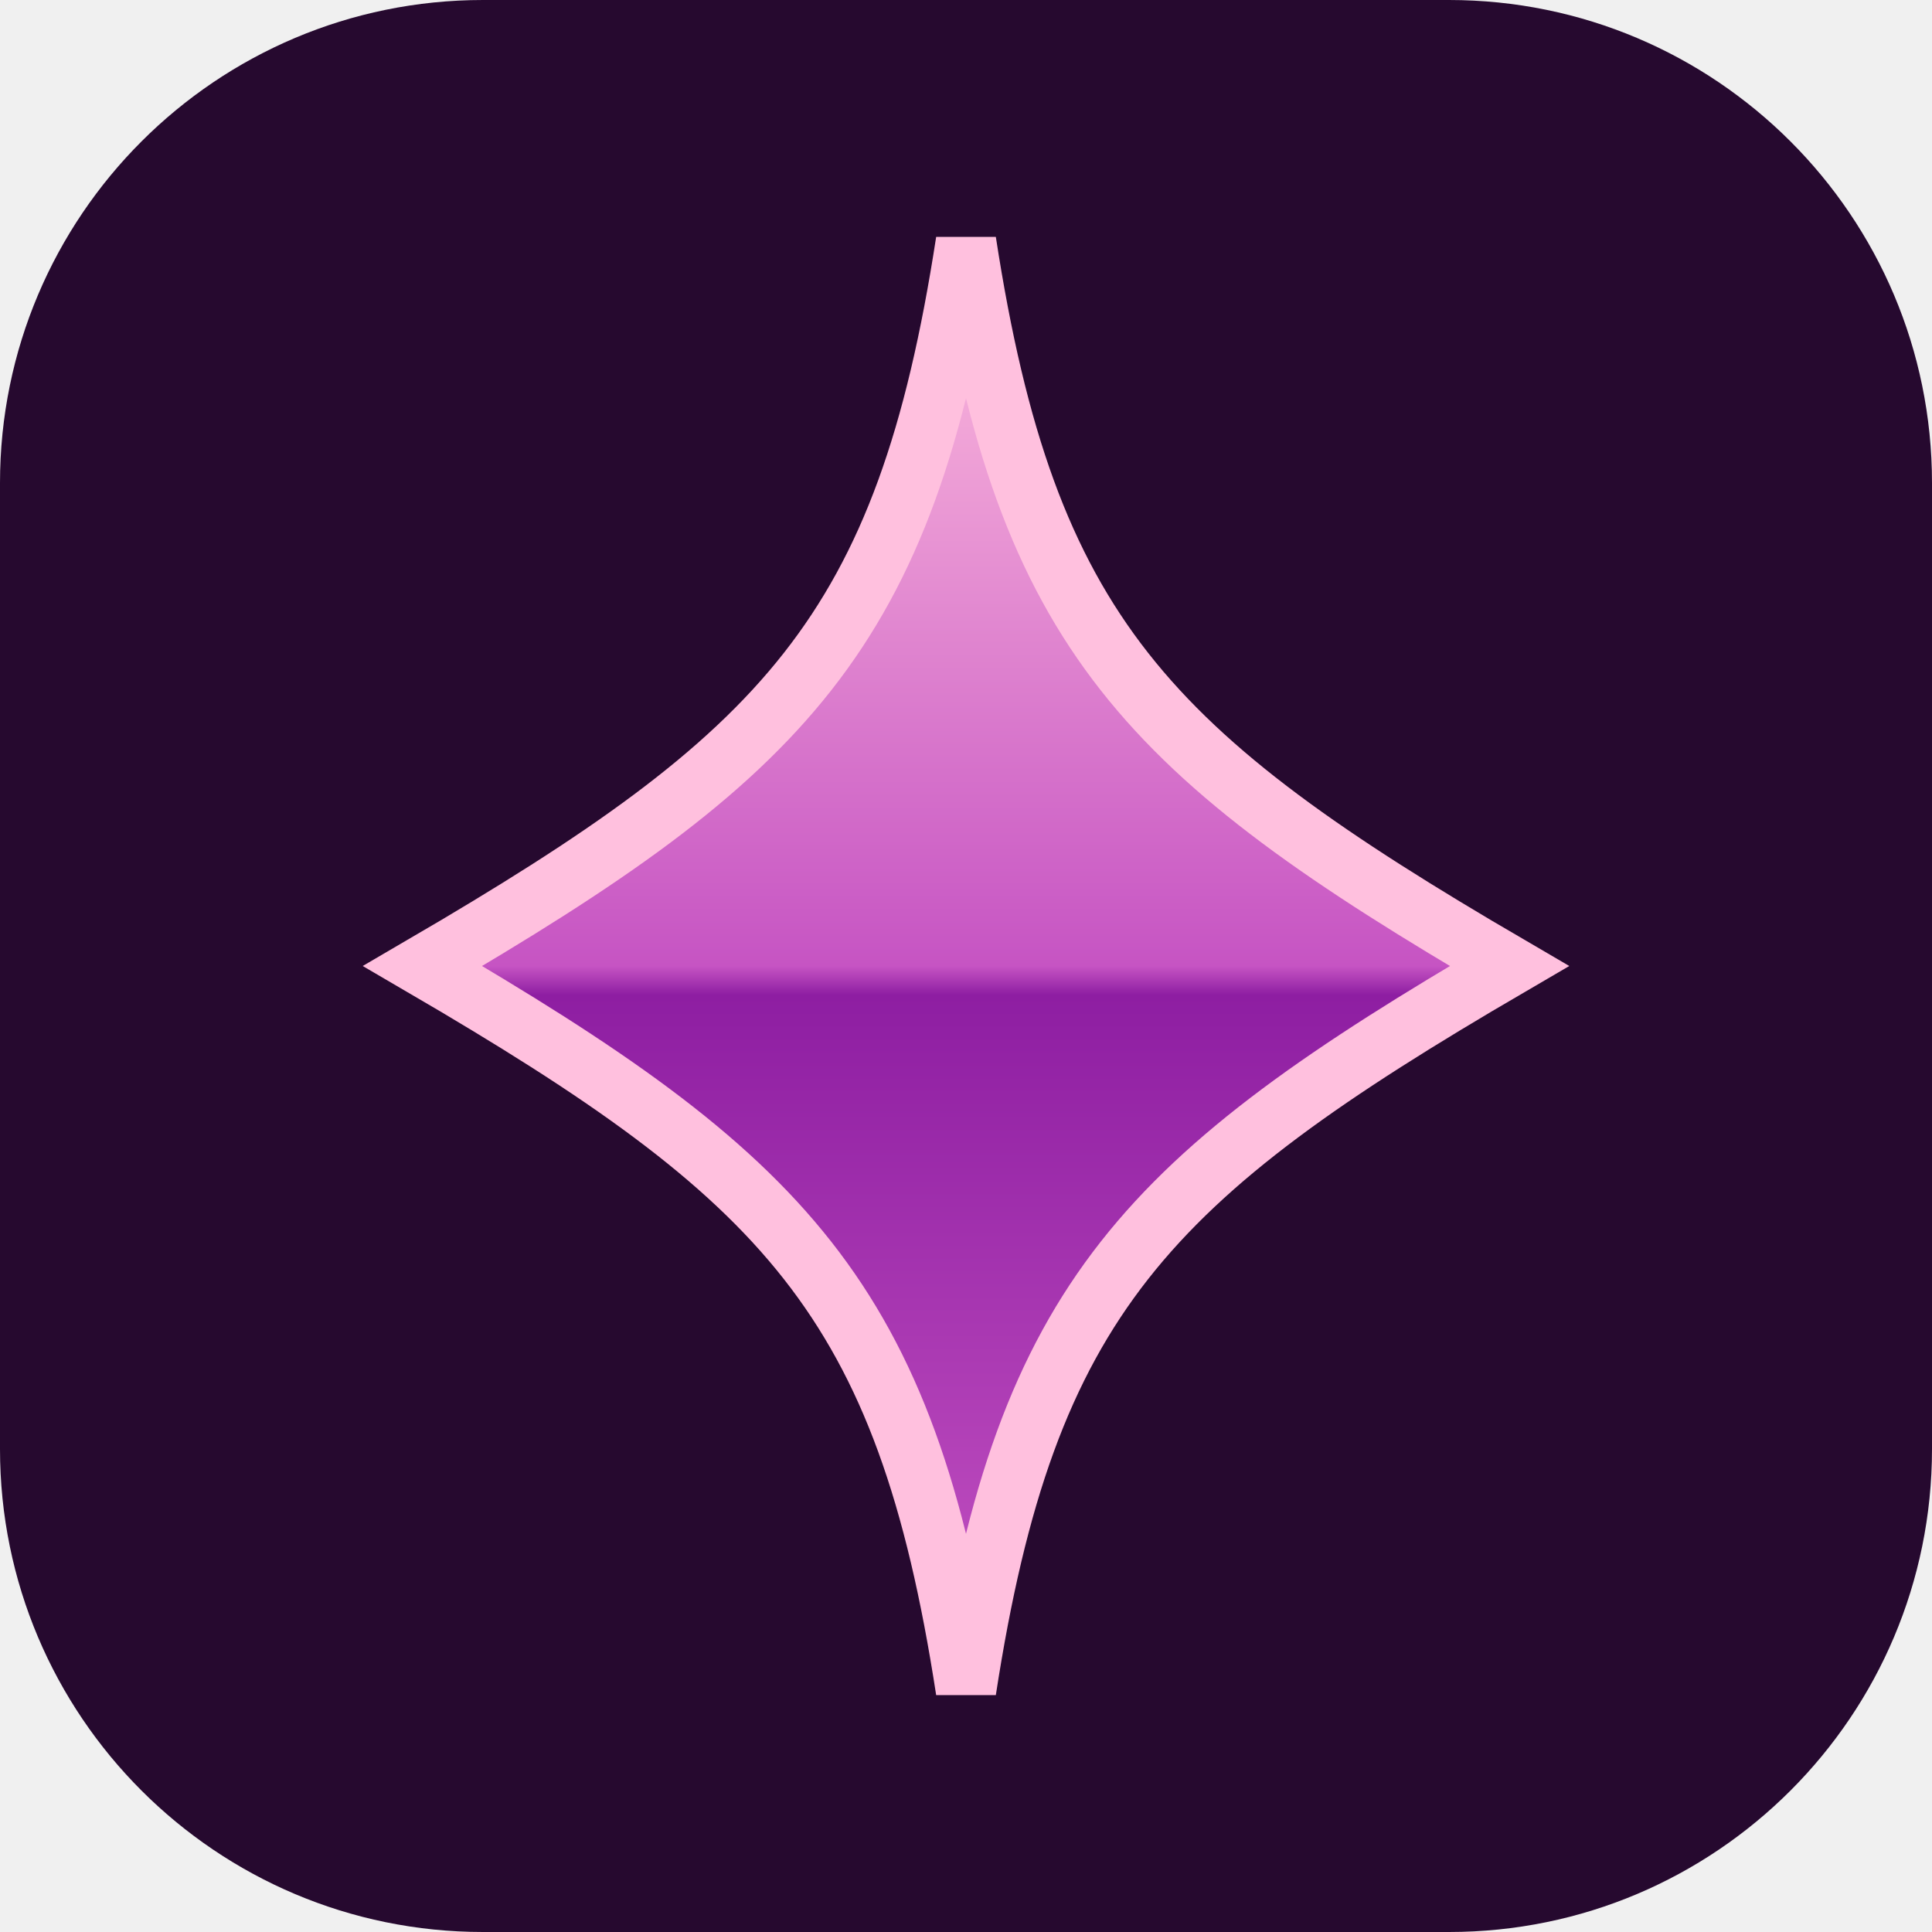
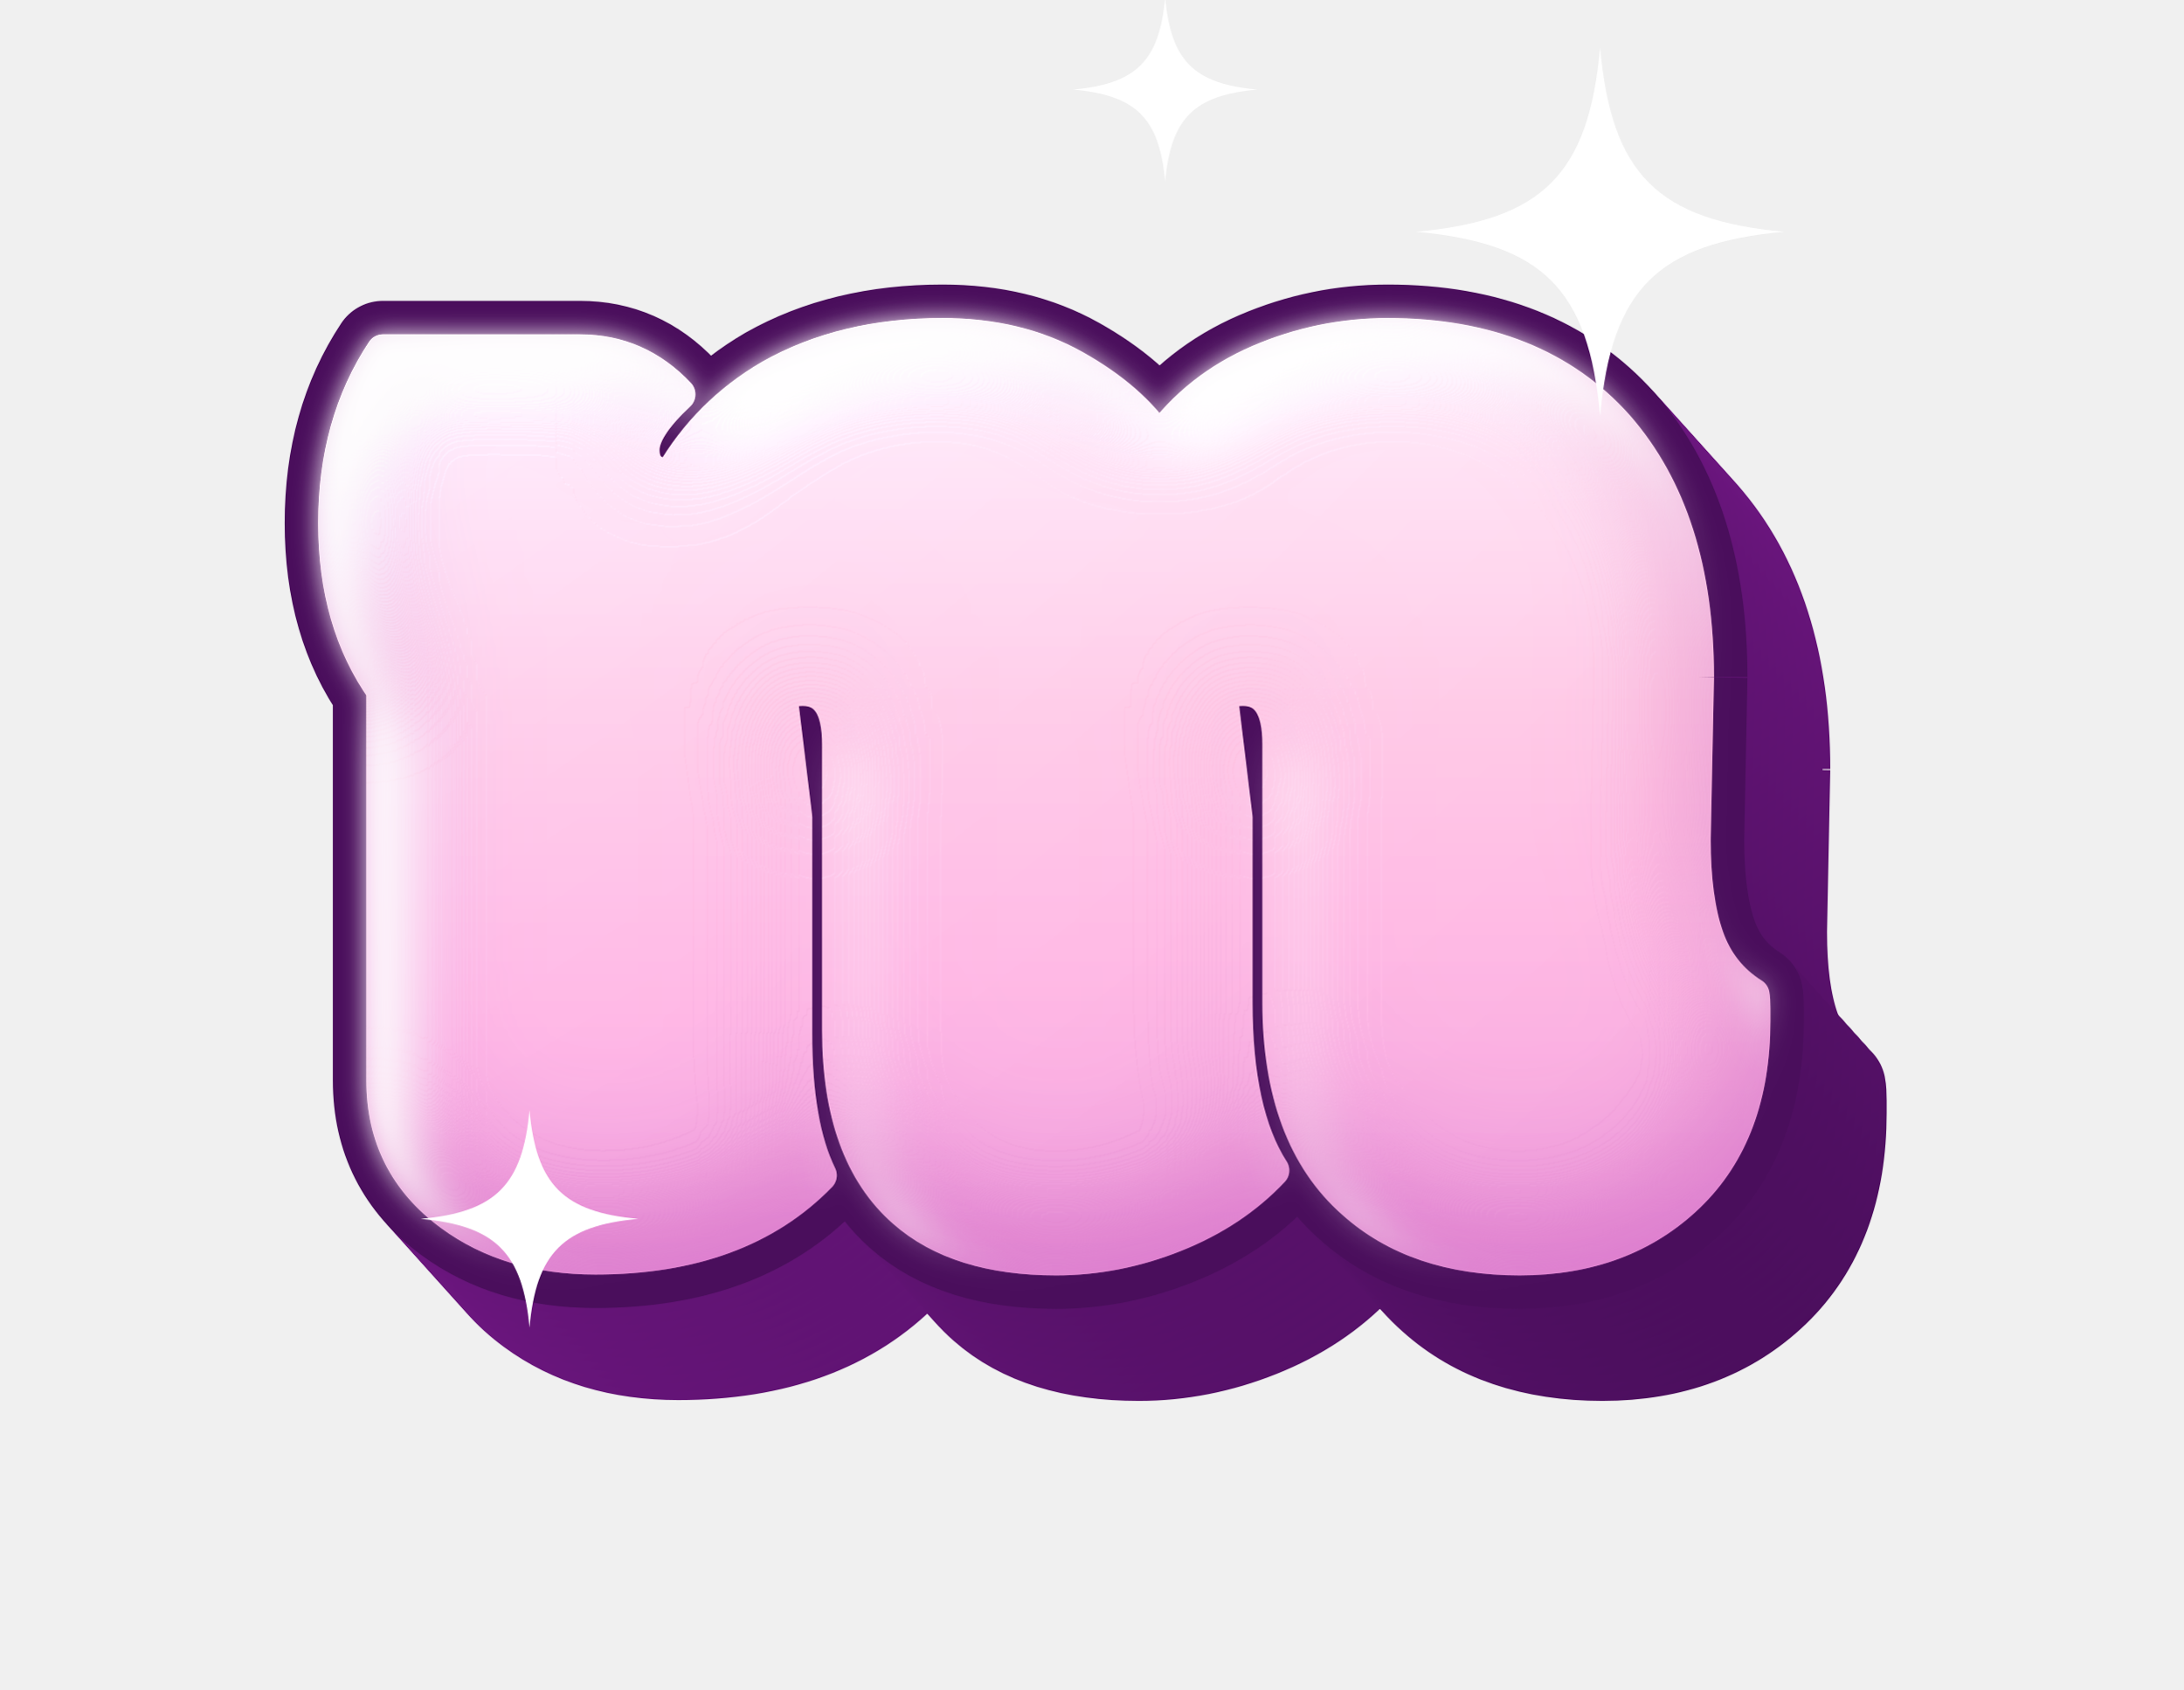
- <svg xmlns="http://www.w3.org/2000/svg" viewBox="0 0 64 64">
+ <svg xmlns="http://www.w3.org/2000/svg" viewBox="-41.3 -148.7 261 202" width="261" height="202" role="img" aria-label="Masturbatorium">
  <defs>
-     <linearGradient id="g" x1="0" y1="0" x2="0" y2="1">
-       <stop offset="0" stop-color="#FFC0DE" />
-       <stop offset=".5" stop-color="#C654C3" />
-       <stop offset=".52" stop-color="#8E1EA2" />
-       <stop offset="1" stop-color="#C654C3" />
+     <path id="t" d="M161.62-67.77L161.23-48.34Q161.23-41.21 162.79-36.72Q164.36-32.23 168.26-29.79Q168.36-29.30 168.36-28.12L168.36-26.66Q168.36-13.28 160.55-5.76Q152.73 1.76 140.38 1.76Q128.03 1.76 120.51-4.98Q111.62-12.79 111.62-28.91L111.62-59.77Q111.62-66.31 107.32-66.31Q105.66-66.31 104.69-65.53L106.45-50.98L106.45-28.91Q106.45-15.62 110.84-8.79Q106.15-3.81 99.17-1.03Q92.19 1.76 84.96 1.76Q73.24 1.76 66.80-3.91Q58.98-10.74 58.98-25.49L58.98-59.77Q58.98-66.31 54.69-66.31Q53.03-66.31 52.05-65.53L53.81-50.98L53.81-25.10Q53.81-14.16 56.74-8.20Q47.17 1.66 29.88 1.66Q19.63 1.66 12.60-3.52Q4.49-9.47 4.49-19.53L4.49-66.21Q-1.27-74.32-1.27-86.18Q-1.27-98.05 4.49-106.74L28.03-106.74Q34.96-106.74 39.84-101.56Q35.55-97.56 35.55-94.92Q35.55-91.89 38.96-91.89Q43.26-99.32 50.78-103.71Q59.57-108.69 71.39-108.69Q80.37-108.69 87.16-104.88Q93.95-101.07 97.27-96.09Q101.86-102.34 109.23-105.52Q116.60-108.69 124.61-108.69Q142.29-108.69 152.05-97.75Q161.62-86.82 161.62-67.77" />
+     <linearGradient id="pink" x1="0" y1="0" x2="0" y2="1">
+       <stop offset="0" stop-color="#ffe3f1" />
+       <stop offset=".4" stop-color="#FFC0DE" />
+       <stop offset="1" stop-color="#ED96D7" />
    </linearGradient>
+     <linearGradient id="side" x1="0" y1="0" x2="1" y2="1">
+       <stop offset="0" stop-color="#8E1EA2" />
+       <stop offset="1" stop-color="#4a0e5c" />
+     </linearGradient>
+     <filter id="puff" x="-5%" y="-10%" width="110%" height="125%">
+       <feGaussianBlur in="SourceAlpha" stdDeviation="6" result="blur" />
+       <feSpecularLighting in="blur" surfaceScale="9" specularConstant="1.15" specularExponent="26" lighting-color="#ffffff" result="spec">
+         <fePointLight x="-241" y="-449" z="420" />
+       </feSpecularLighting>
+       <feComposite in="spec" in2="SourceAlpha" operator="in" result="specIn" />
+       <feComposite in="SourceGraphic" in2="specIn" operator="arithmetic" k1="0" k2="1" k3="1" k4="0" result="lit" />
+       <feGaussianBlur in="SourceAlpha" stdDeviation="9" result="b2" />
+       <feOffset in="b2" dx="0" dy="-7" result="o2" />
+       <feComposite in="SourceAlpha" in2="o2" operator="out" result="rim" />
+       <feFlood flood-color="#c654c3" flood-opacity=".55" />
+       <feComposite in2="rim" operator="in" result="shade" />
+       <feGaussianBlur in="SourceAlpha" stdDeviation="3" result="b3" />
+       <feOffset in="b3" dx="5" dy="6" result="o3" />
+       <feComposite in="SourceAlpha" in2="o3" operator="out" result="rimHi" />
+       <feGaussianBlur in="rimHi" stdDeviation="1.4" result="rimHiB" />
+       <feFlood flood-color="#ffffff" flood-opacity=".95" />
+       <feComposite in2="rimHiB" operator="in" result="hi" />
+       <feMerge>
+         <feMergeNode in="lit" />
+         <feMergeNode in="shade" />
+         <feMergeNode in="hi" />
+       </feMerge>
+     </filter>
+     <symbol id="spark" viewBox="0 0 64 64">
+       <path d="M32 0C34 22 42 30 64 32 42 34 34 42 32 64 30 42 22 34 0 32 22 30 30 22 32 0Z" fill="#fff" />
+     </symbol>
  </defs>
-   <rect width="64" height="64" rx="16" fill="#26092f" />
-   <path d="M32 8c2 13 6 17 18 24-12 7-16 11-18 24-2-13-6-17-18-24 12-7 16-11 18-24z" fill="url(#g)" stroke="#FFC0DE" stroke-width="2" />
+   <g fill="url(#side)" stroke="url(#side)" stroke-width="12" stroke-linejoin="round">
+     <use href="#t" x="9.9" y="11" />
+     <use href="#t" x="9" y="10" />
+     <use href="#t" x="8.1" y="9" />
+     <use href="#t" x="7.2" y="8" />
+     <use href="#t" x="6.3" y="7" />
+     <use href="#t" x="5.4" y="6" />
+     <use href="#t" x="4.5" y="5" />
+     <use href="#t" x="3.6" y="4" />
+     <use href="#t" x="2.7" y="3" />
+     <use href="#t" x="1.8" y="2" />
+     <use href="#t" x="0.9" y="1" />
+   </g>
+   <use href="#t" fill="#4a0e5c" stroke="#4a0e5c" stroke-width="12" stroke-linejoin="round" />
+   <g filter="url(#puff)">
+     <use href="#t" fill="url(#pink)" stroke="url(#pink)" stroke-width="4" stroke-linejoin="round" />
+   </g>
+   <use href="#spark" x="128" y="-143" width="44" height="44" />
+   <use href="#spark" x="9" y="-16" width="26" height="26" />
+   <use href="#spark" x="87" y="-149" width="22" height="22" />
</svg>
